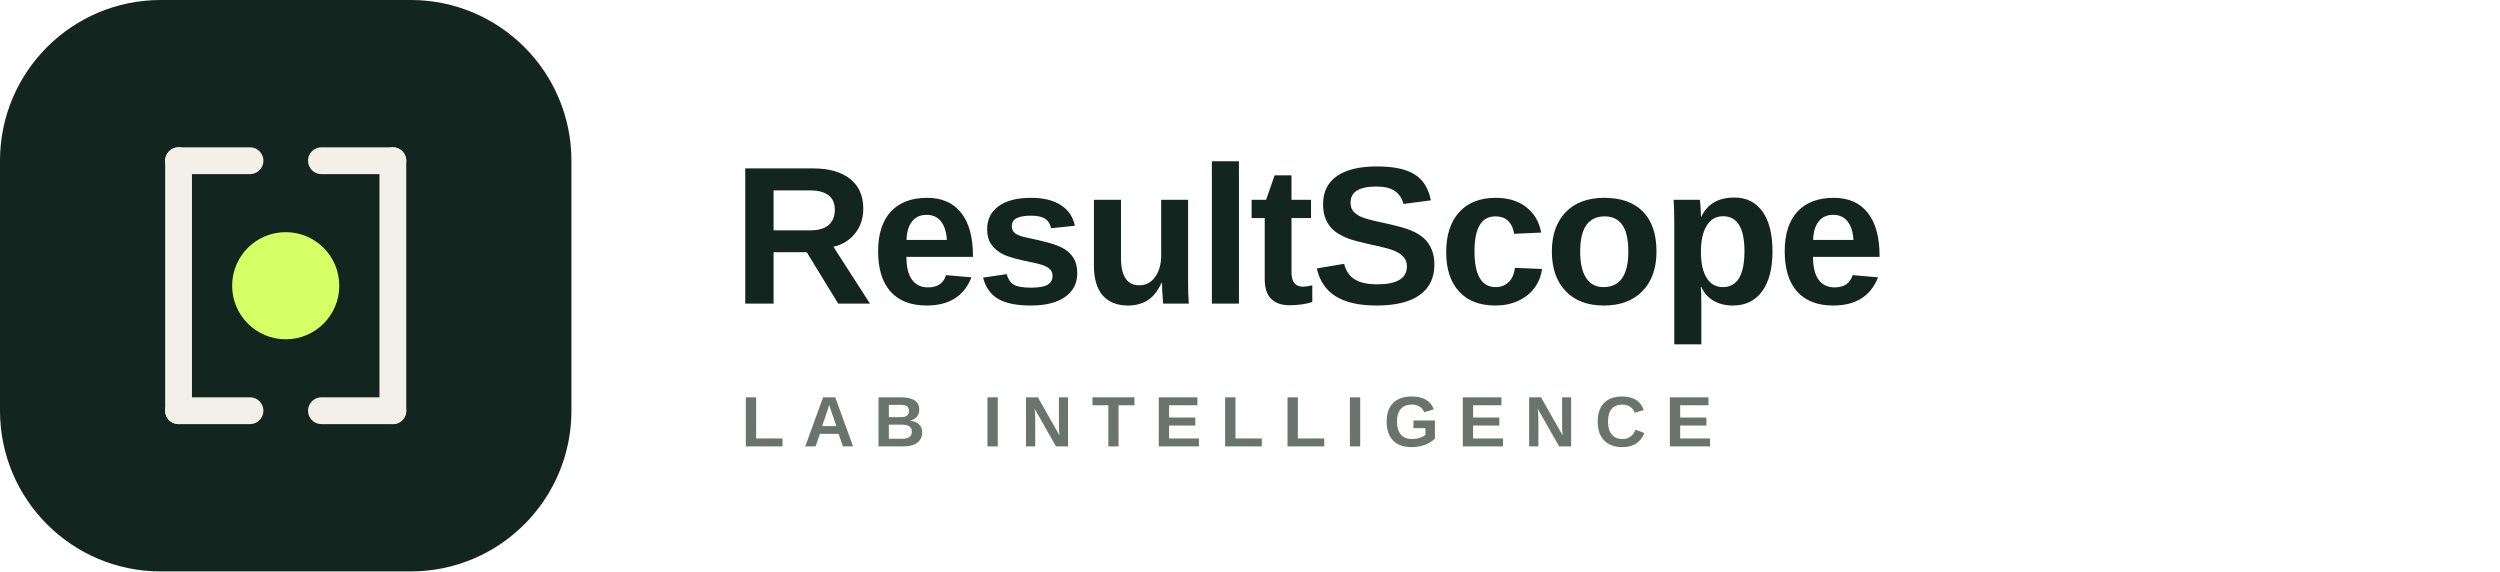
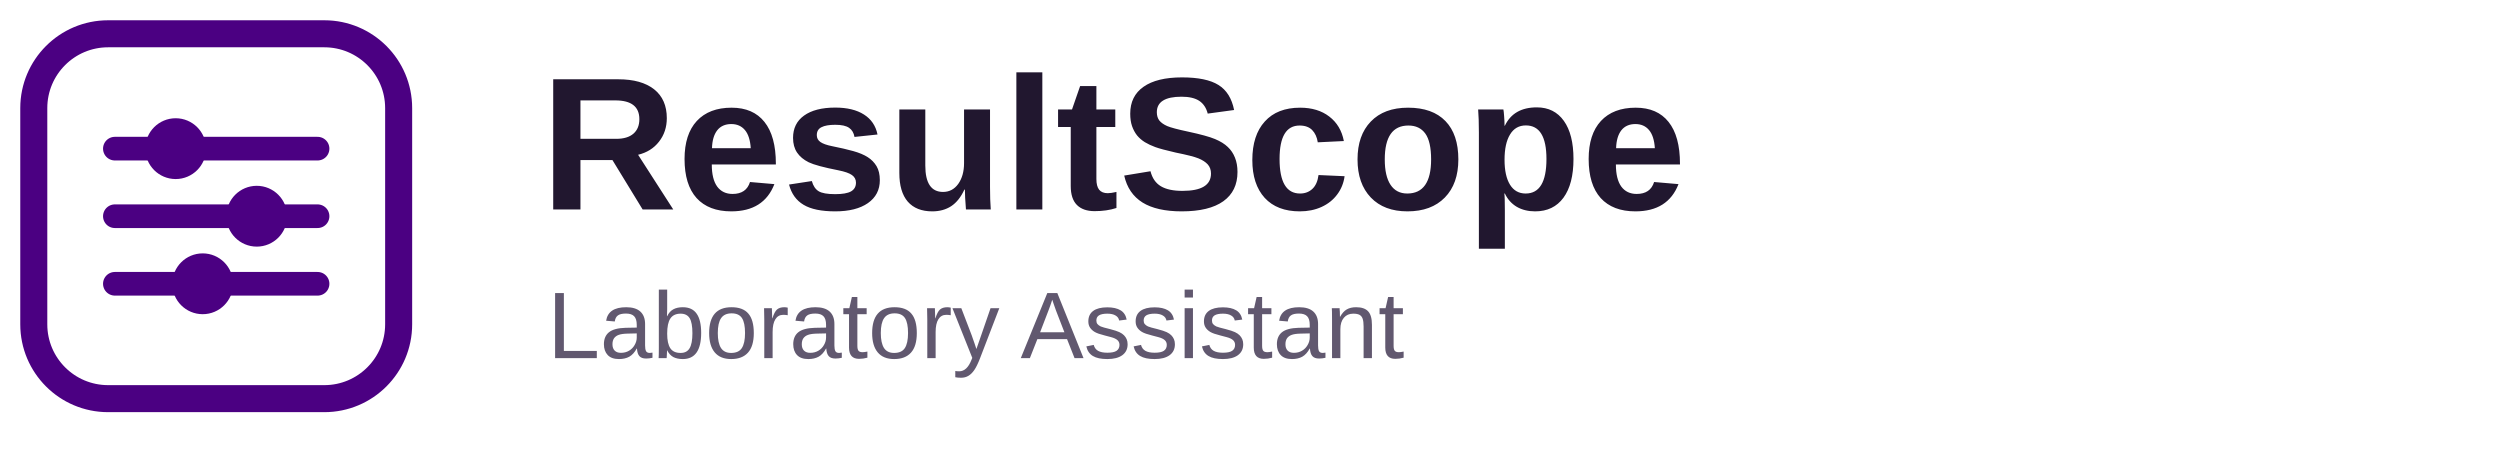
- <svg xmlns="http://www.w3.org/2000/svg" width="280" height="64" viewBox="0 0 280 64" fill="none">
-   <rect width="64" height="64" rx="18" fill="#13251F" />
-   <path d="M20 18V46M44 18V46" stroke="#F2F0E8" stroke-width="3" stroke-linecap="round" />
-   <path d="M20 18H28M36 18H44M20 46H28M36 46H44" stroke="#F2F0E8" stroke-width="3" stroke-linecap="round" />
-   <circle cx="32" cy="32" r="6" fill="#D6FF65" />
-   <text x="82" y="34" fill="#13251F" font-family="Arial, Helvetica, sans-serif" font-size="22" font-weight="700" letter-spacing="-0.4">ResultScope</text>
-   <text x="83" y="50" fill="#6A746E" font-family="Arial, Helvetica, sans-serif" font-size="8" font-weight="700" letter-spacing="2.1">LAB INTELLIGENCE</text>
+ <svg xmlns="http://www.w3.org/2000/svg" viewBox="0 0 370 68" style="color:#4b0082">
+   <g>
+     <rect x="5" y="5" width="54" height="54" rx="11" fill="none" stroke="currentColor" stroke-width="4" />
+     <path d="M17 22h30M17 32h30M17 42h30" fill="none" stroke="currentColor" stroke-width="3.5" stroke-linecap="round" />
+     <g fill="currentColor">
+       <circle cx="26" cy="22" r="4.5" />
+       <circle cx="38" cy="32" r="4.5" />
+       <circle cx="30" cy="42" r="4.5" />
+     </g>
+   </g>
+   <text x="80" y="31" font-family="Arial,sans-serif" font-size="28" font-weight="600" fill="#21172f">ResultScope</text>
+   <text x="81" y="53" font-family="Arial,sans-serif" font-size="14" fill="#61586f">Laboratory Assistant</text>
</svg>
